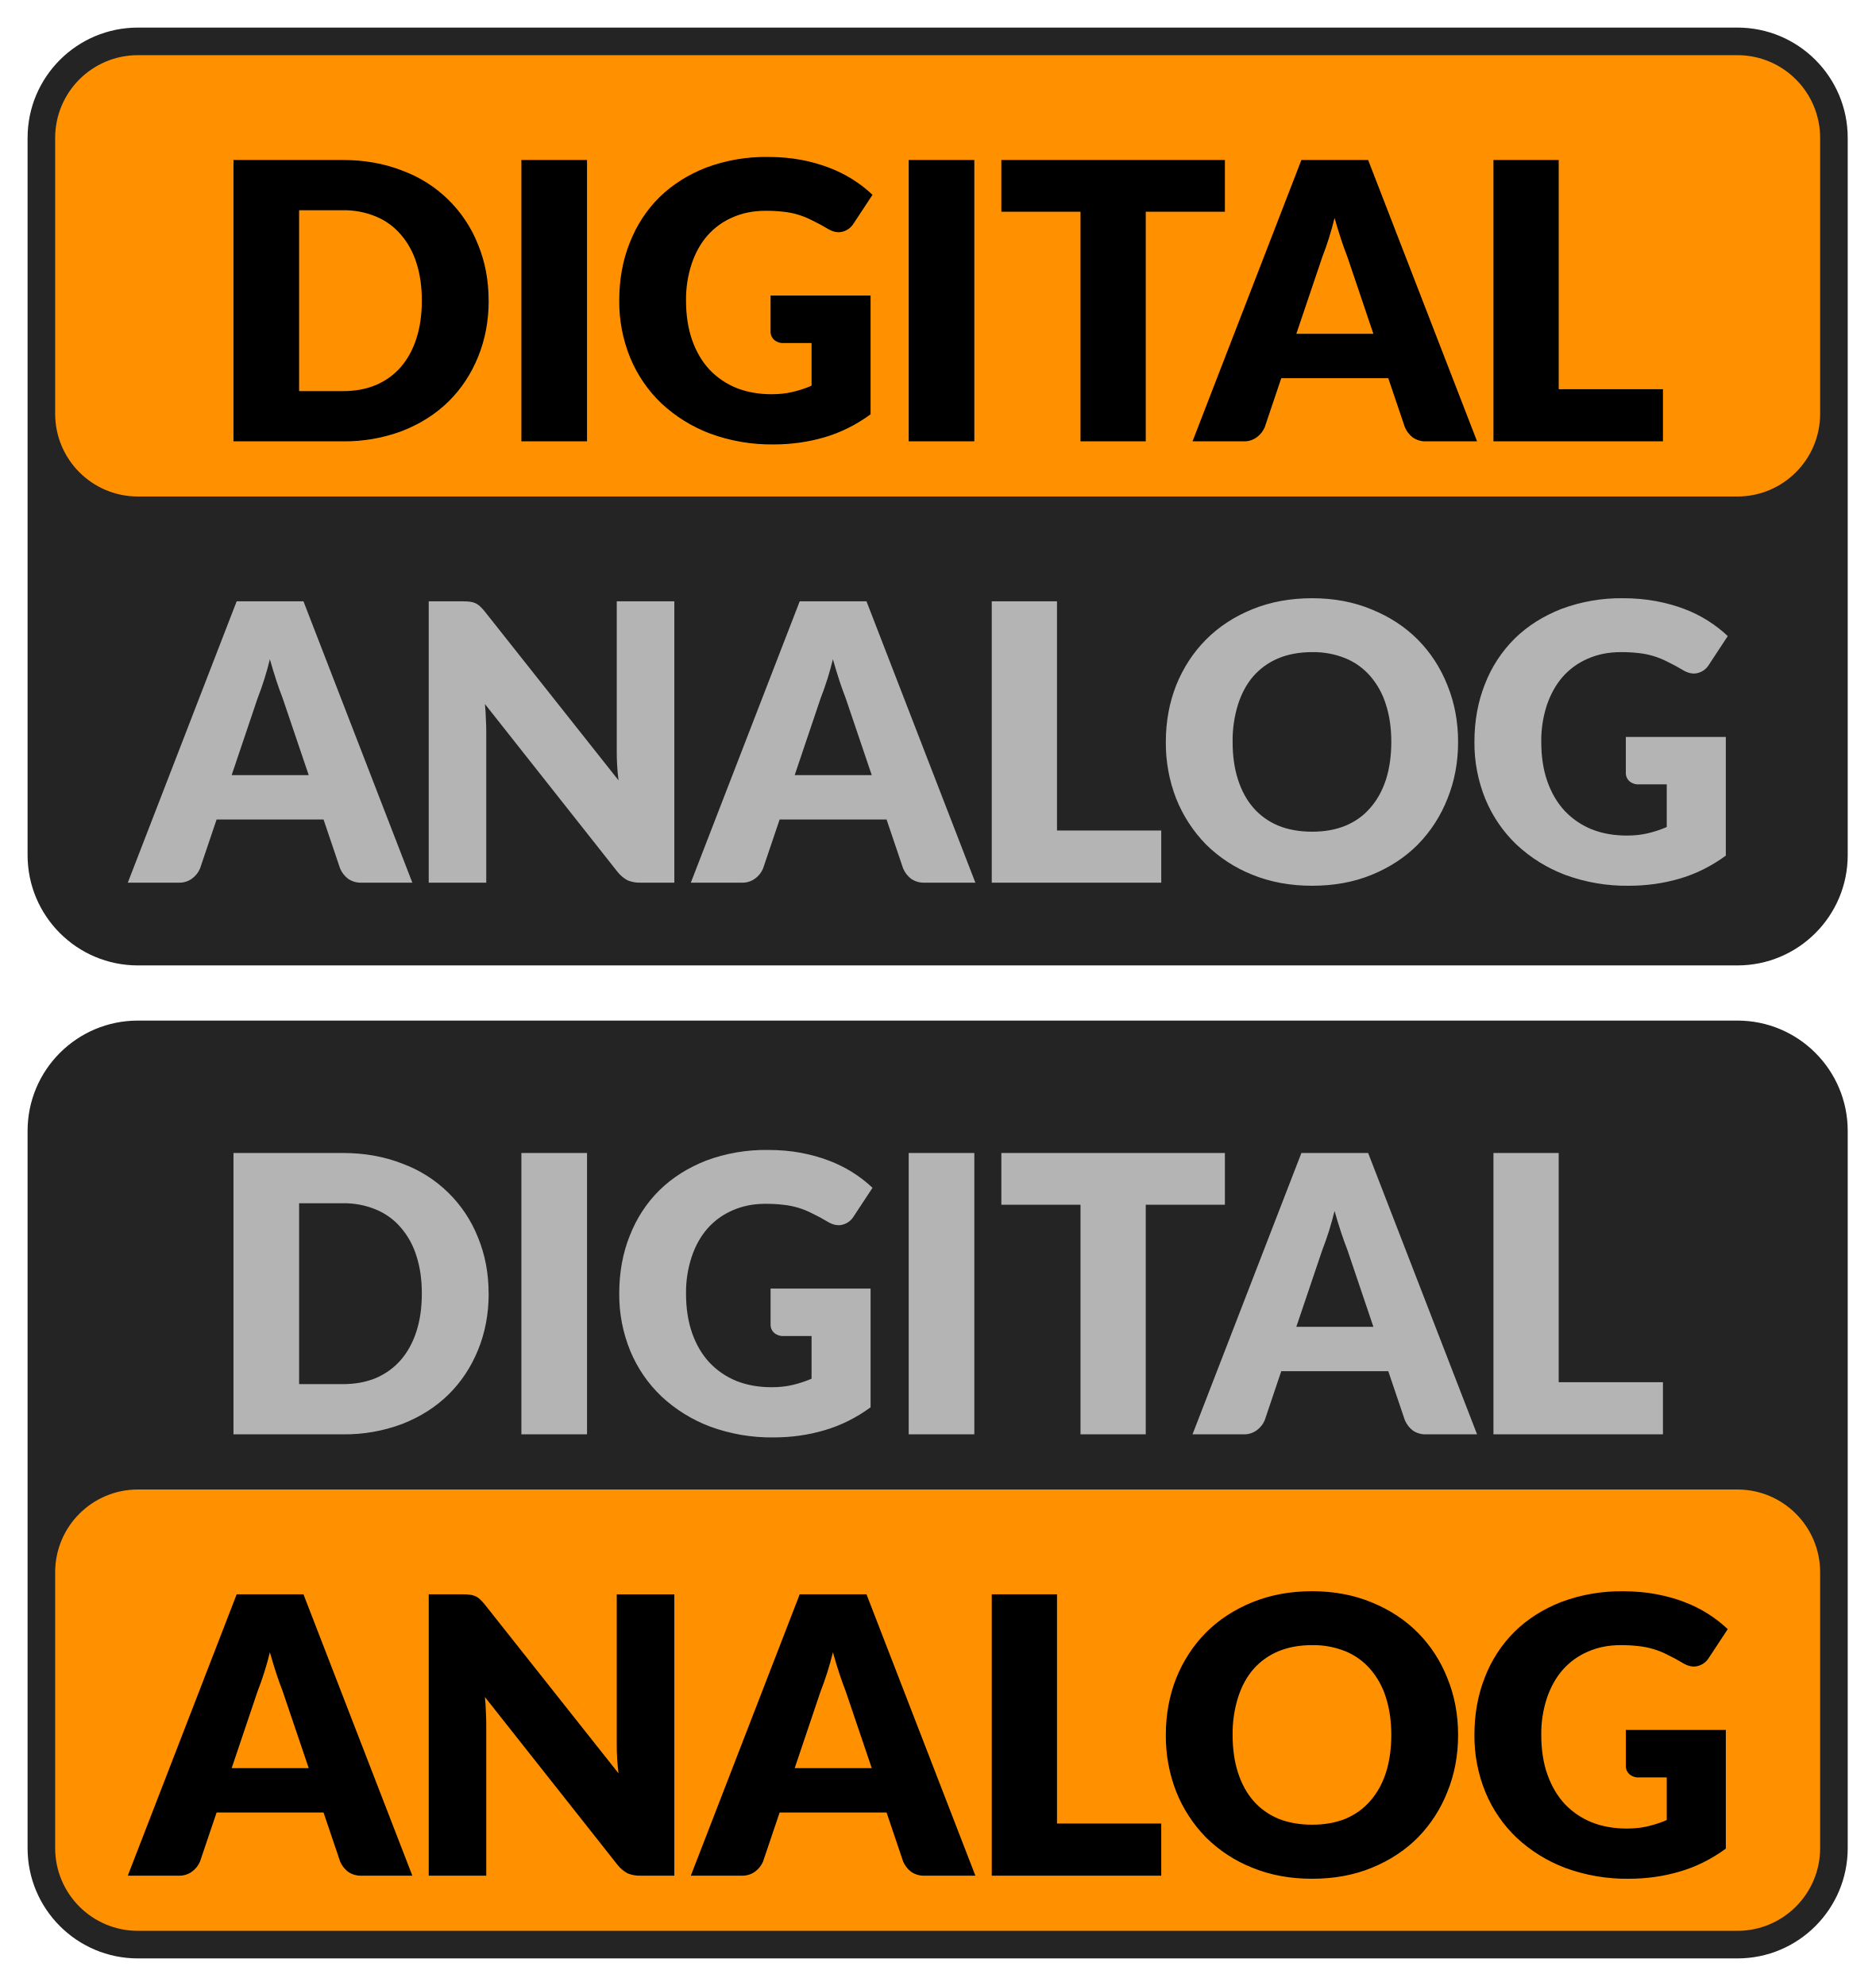
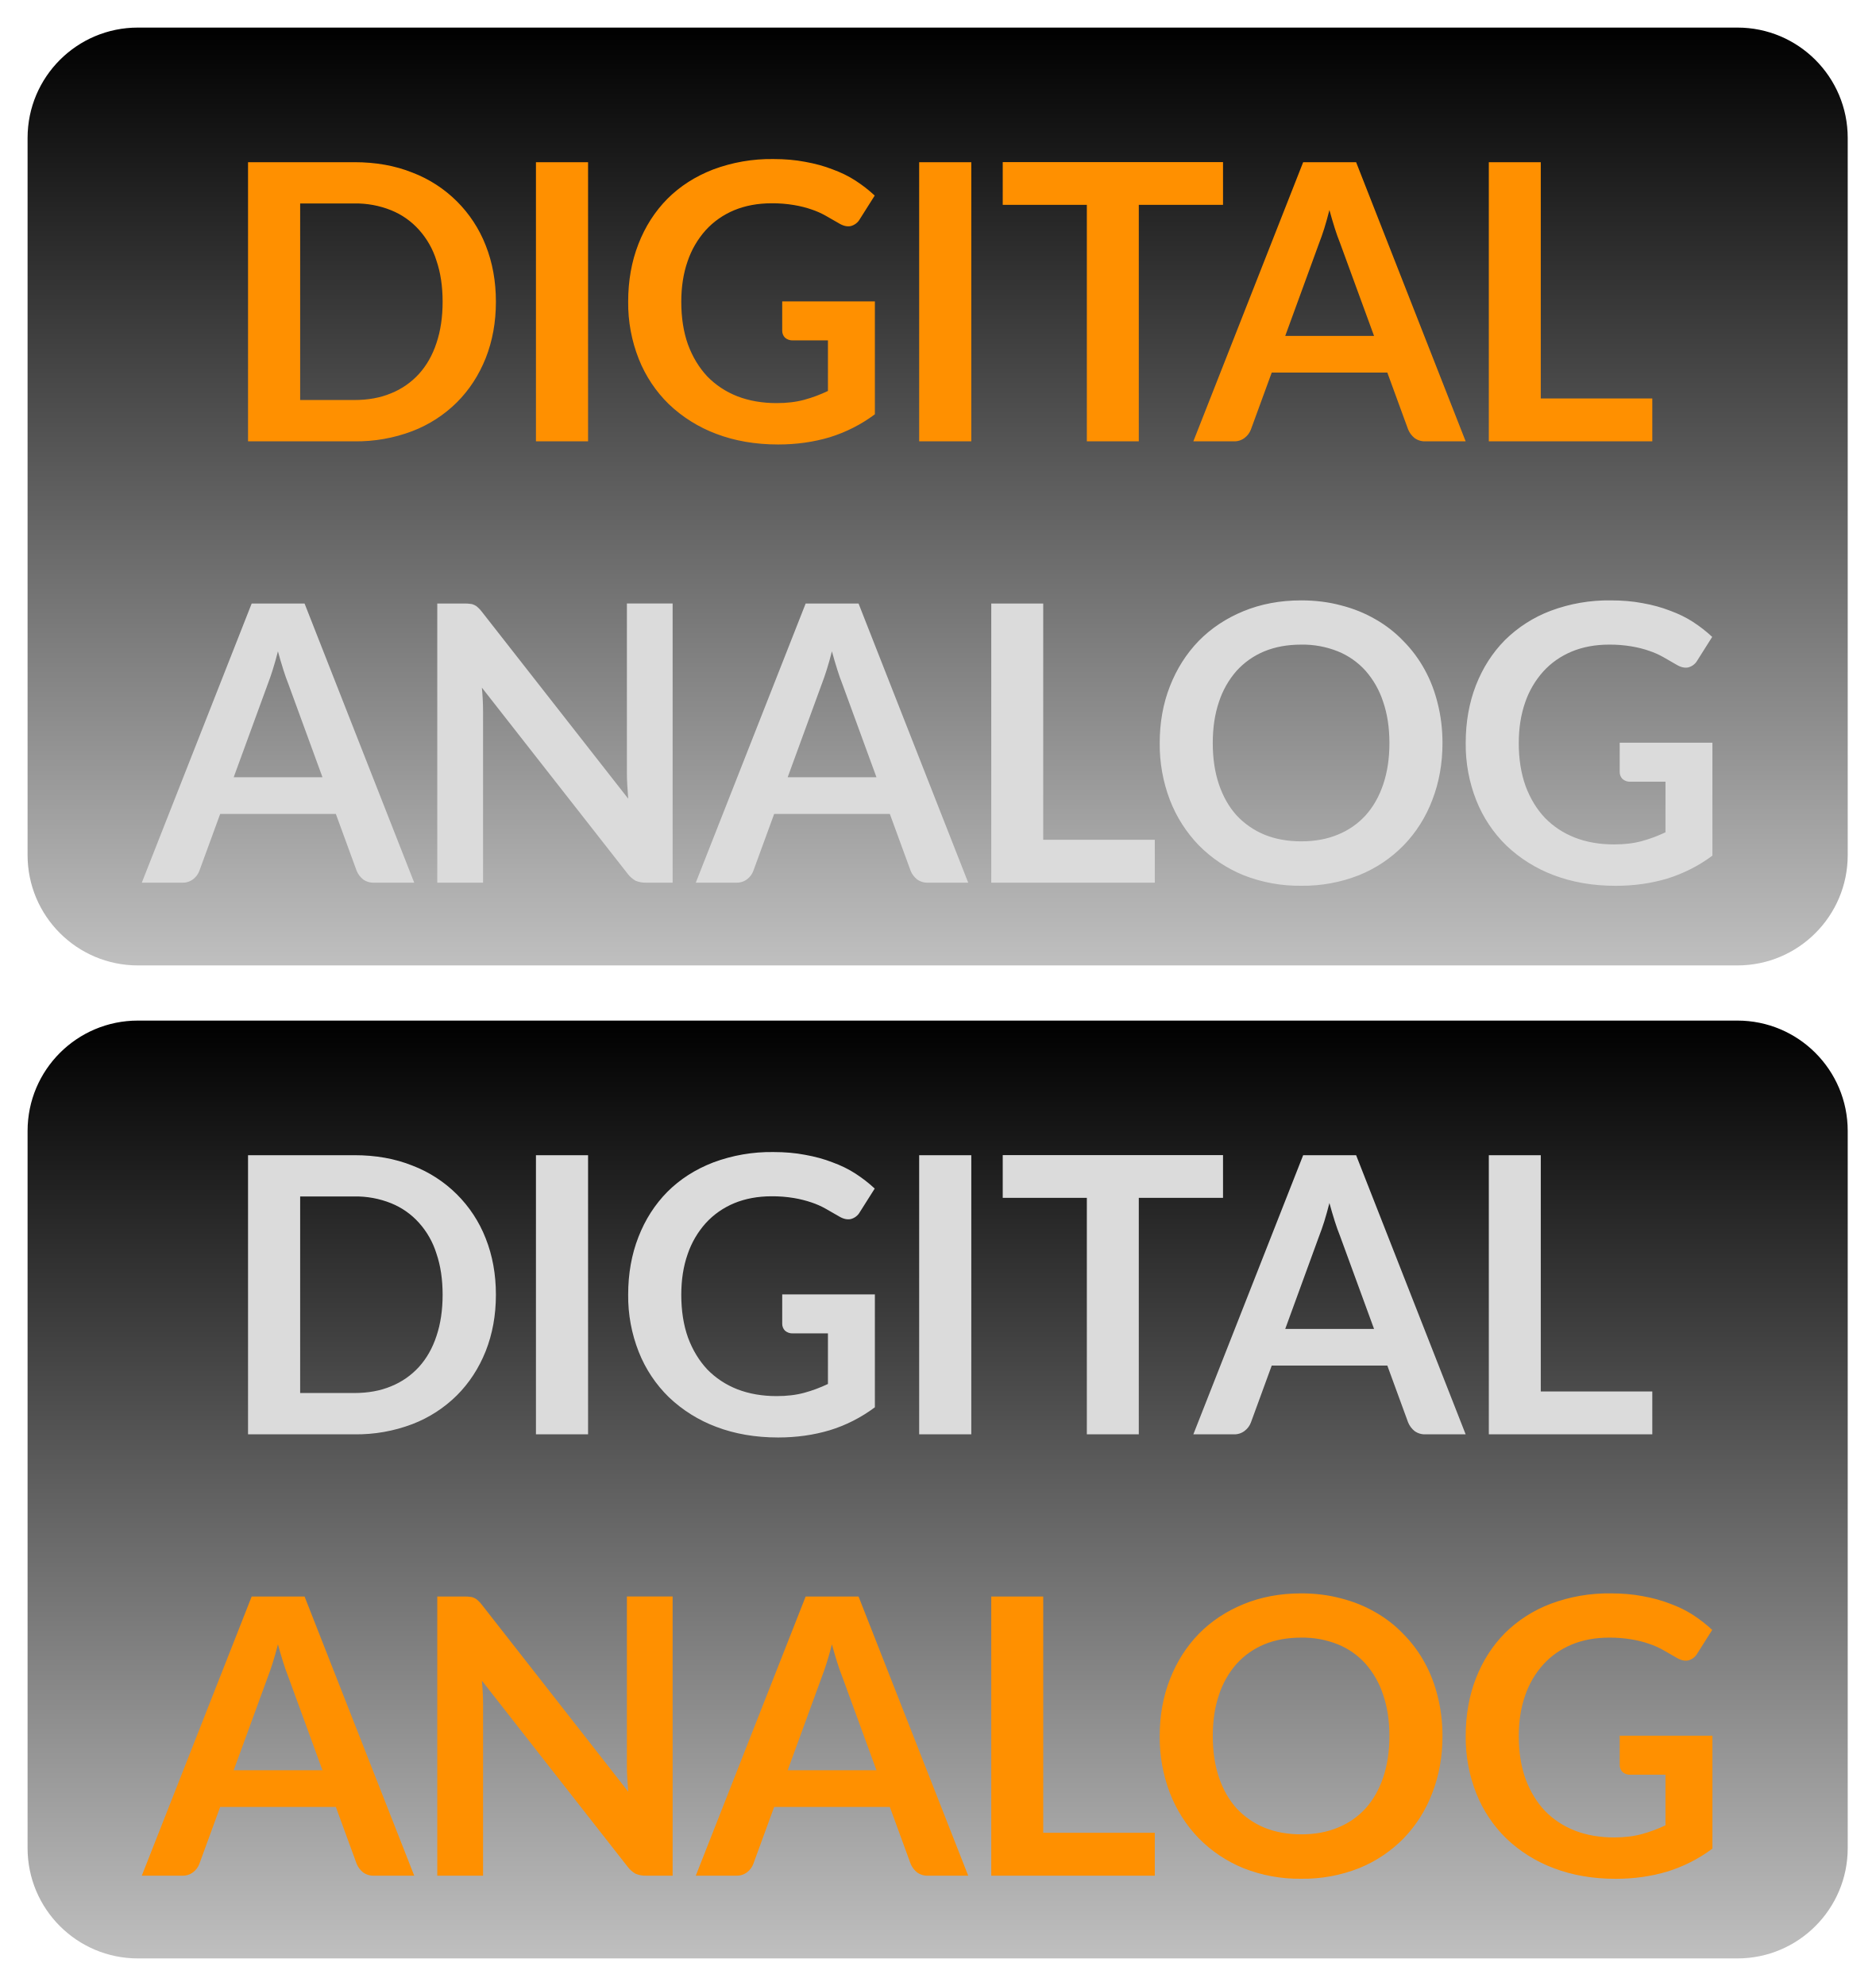
<svg xmlns="http://www.w3.org/2000/svg" width="34" height="36" fill="none">
-   <path d="M.5 2.5a2 2 0 0 1 2-2h29a2 2 0 0 1 2 2v13a2 2 0 0 1-2 2h-29a2 2 0 0 1-2-2v-13Z" fill="#242424" />
-   <rect x="1.5" y="1.5" width="31" height="7" rx="1" fill="#FF9000" />
-   <rect x="1.5" y="1.5" width="31" height="7" rx="1" stroke="#FF9000" />
-   <path d="M8.86 5.449c0 .368-.065.709-.193 1.022-.126.31-.305.58-.536.808-.23.226-.51.404-.836.532A2.964 2.964 0 0 1 6.213 8h-1.98V2.9h1.98c.397 0 .757.065 1.082.193a2.343 2.343 0 0 1 1.372 1.34c.128.31.192.65.192 1.016Zm-1.212 0c0-.252-.032-.48-.098-.683a1.425 1.425 0 0 0-.283-.514 1.183 1.183 0 0 0-.448-.326 1.507 1.507 0 0 0-.606-.115h-.79V7.09h.79c.227 0 .428-.037.606-.112.177-.077.326-.185.448-.325.123-.143.218-.315.283-.518.066-.204.098-.432.098-.686ZM10.643 8h-1.19V2.9h1.19V8Zm3.328-2.643h1.813V7.51c-.261.191-.54.33-.836.417-.294.086-.602.129-.924.129a3.22 3.22 0 0 1-1.148-.196 2.683 2.683 0 0 1-.882-.546 2.418 2.418 0 0 1-.567-.826 2.68 2.68 0 0 1-.2-1.04c0-.38.063-.729.19-1.046.125-.32.305-.595.538-.826.236-.231.52-.41.85-.539a3.088 3.088 0 0 1 1.117-.192c.213 0 .412.017.599.052a2.9 2.9 0 0 1 .514.144 2.359 2.359 0 0 1 .784.49l-.343.521a.33.33 0 0 1-.21.15c-.084.02-.175-.002-.273-.063a3.07 3.07 0 0 0-.266-.143 1.462 1.462 0 0 0-.525-.158 2.679 2.679 0 0 0-.322-.017c-.221 0-.42.04-.598.119a1.28 1.28 0 0 0-.455.329c-.124.142-.22.314-.287.514a2.05 2.05 0 0 0-.102.665c0 .271.038.511.112.721.075.21.18.388.315.533.138.144.301.255.49.332.192.075.403.112.634.112.142 0 .27-.014.385-.042.117-.028.23-.065.34-.112v-.774h-.505a.245.245 0 0 1-.175-.059.198.198 0 0 1-.063-.15v-.652ZM17.665 8h-1.19V2.9h1.19V8Zm4.543-4.162h-1.435V8H19.59V3.838h-1.435V2.9h4.053v.938ZM24.9 6.051l-.472-1.397a6.128 6.128 0 0 1-.112-.311c-.04-.122-.08-.253-.12-.393a5.545 5.545 0 0 1-.223.711l-.47 1.39H24.9ZM26.78 8h-.917a.407.407 0 0 1-.249-.07.469.469 0 0 1-.143-.185l-.301-.89h-1.94l-.3.89a.433.433 0 0 1-.14.178.385.385 0 0 1-.245.077h-.924l1.974-5.1h1.21L26.78 8Zm3.37-.945V8h-3.073V2.9h1.183v4.155h1.89Z" fill="#000" />
-   <path d="m5.597 14.05-.473-1.396a6.198 6.198 0 0 1-.112-.312 10.27 10.27 0 0 1-.119-.392 5.514 5.514 0 0 1-.224.711l-.469 1.39h1.397ZM7.476 16h-.917a.407.407 0 0 1-.248-.07.469.469 0 0 1-.144-.185l-.301-.89H3.927l-.301.89a.433.433 0 0 1-.14.178.385.385 0 0 1-.245.077h-.924l1.974-5.1h1.211L7.476 16Zm4.75-5.1V16h-.617a.568.568 0 0 1-.23-.042.592.592 0 0 1-.183-.154l-2.404-3.042c.009.091.015.18.017.266.005.085.007.164.007.239V16H7.773v-5.1h.623c.051 0 .095.003.13.008a.299.299 0 0 1 .094.027c.028.012.055.03.08.053a.913.913 0 0 1 .088.095l2.426 3.062a4.17 4.17 0 0 1-.032-.546V10.9h1.043Zm3.579 3.15-.473-1.396a6.139 6.139 0 0 1-.112-.312 10.11 10.11 0 0 1-.119-.392 5.545 5.545 0 0 1-.224.711l-.469 1.39h1.397ZM17.684 16h-.917a.407.407 0 0 1-.248-.07.468.468 0 0 1-.144-.185l-.301-.89h-1.939l-.301.89a.434.434 0 0 1-.14.178.385.385 0 0 1-.245.077h-.924l1.974-5.1h1.211l1.974 5.1Zm3.37-.945V16h-3.073v-5.1h1.183v4.155h1.89Zm5.382-1.607c0 .37-.064.712-.193 1.03a2.478 2.478 0 0 1-.535.829c-.231.233-.51.416-.837.55-.324.133-.685.199-1.081.199-.397 0-.759-.067-1.085-.2a2.513 2.513 0 0 1-.84-.549 2.524 2.524 0 0 1-.54-.83 2.763 2.763 0 0 1-.188-1.029c0-.368.063-.711.189-1.029.128-.317.308-.592.539-.825.233-.234.513-.417.84-.55.326-.133.688-.2 1.085-.2.396 0 .757.068 1.081.204.327.133.606.316.837.549.23.233.41.509.535.826.129.317.193.66.193 1.025Zm-1.211 0c0-.252-.033-.478-.098-.678a1.424 1.424 0 0 0-.284-.515 1.199 1.199 0 0 0-.448-.322 1.547 1.547 0 0 0-.605-.112c-.229 0-.433.037-.613.112a1.232 1.232 0 0 0-.451.322c-.122.14-.215.311-.28.514a2.19 2.19 0 0 0-.098.68c0 .254.032.482.098.685.065.201.158.371.28.511.123.14.274.248.451.322.18.073.384.109.613.109.226 0 .428-.036.605-.109.178-.074.327-.181.448-.322.124-.14.218-.31.284-.51.065-.204.098-.432.098-.687Zm4.252-.09h1.813v2.152c-.261.191-.54.33-.837.417-.294.086-.602.129-.924.129a3.22 3.22 0 0 1-1.148-.196 2.683 2.683 0 0 1-.882-.546 2.418 2.418 0 0 1-.567-.826 2.68 2.68 0 0 1-.2-1.04c0-.38.064-.729.19-1.046a2.37 2.37 0 0 1 .539-.826c.236-.231.52-.41.85-.539a3.09 3.09 0 0 1 1.117-.193c.212 0 .412.018.598.053.187.035.359.083.515.143a2.357 2.357 0 0 1 .784.49l-.343.522a.33.33 0 0 1-.21.15c-.084.02-.175-.002-.273-.063a3.063 3.063 0 0 0-.266-.143 1.464 1.464 0 0 0-.525-.158 2.672 2.672 0 0 0-.322-.017c-.222 0-.421.04-.599.119a1.282 1.282 0 0 0-.455.329c-.123.142-.219.314-.287.514a2.05 2.05 0 0 0-.101.665c0 .271.037.511.112.721.075.21.18.388.315.532.138.145.3.256.49.333.191.075.402.112.633.112.143 0 .271-.014.385-.042.117-.028.23-.065.34-.112v-.774h-.504a.245.245 0 0 1-.175-.059.198.198 0 0 1-.063-.15v-.652Z" fill="#B4B4B4" />
-   <path d="M.5 20.5a2 2 0 0 1 2-2h29a2 2 0 0 1 2 2v13a2 2 0 0 1-2 2h-29a2 2 0 0 1-2-2v-13Z" fill="#242424" />
-   <path d="M8.86 23.448c0 .37-.065.71-.193 1.023-.126.31-.305.58-.536.808-.23.226-.51.404-.836.532A2.964 2.964 0 0 1 6.213 26h-1.98v-5.1h1.98c.397 0 .757.065 1.082.193a2.343 2.343 0 0 1 1.372 1.34c.128.31.192.65.192 1.015Zm-1.212 0c0-.252-.032-.479-.098-.682a1.425 1.425 0 0 0-.283-.514 1.183 1.183 0 0 0-.448-.326 1.507 1.507 0 0 0-.606-.115h-.79v3.279h.79c.227 0 .428-.037.606-.112.177-.077.326-.186.448-.326.123-.142.218-.315.283-.518.066-.203.098-.431.098-.686ZM10.643 26h-1.19v-5.1h1.19V26Zm3.328-2.642h1.813v2.152c-.261.191-.54.33-.836.416-.294.087-.602.13-.924.13a3.22 3.22 0 0 1-1.148-.196 2.683 2.683 0 0 1-.882-.546 2.418 2.418 0 0 1-.567-.826 2.68 2.68 0 0 1-.2-1.04c0-.38.063-.729.19-1.046.125-.32.305-.595.538-.826.236-.231.52-.41.85-.539a3.089 3.089 0 0 1 1.117-.192c.213 0 .412.017.599.052.186.035.358.083.514.144a2.36 2.36 0 0 1 .784.49l-.343.521a.33.33 0 0 1-.21.15c-.084.02-.175-.002-.273-.063a3.078 3.078 0 0 0-.266-.143 1.464 1.464 0 0 0-.525-.157 2.672 2.672 0 0 0-.322-.018c-.221 0-.42.04-.598.119a1.281 1.281 0 0 0-.455.329c-.124.142-.22.314-.287.515a2.05 2.05 0 0 0-.102.665c0 .27.038.51.112.72.075.21.18.388.315.532.138.145.301.256.49.333.192.075.403.112.634.112.142 0 .27-.014.385-.042.117-.028.23-.065.34-.112v-.774h-.505a.245.245 0 0 1-.175-.059.198.198 0 0 1-.063-.15v-.651ZM17.665 26h-1.19v-5.1h1.19V26Zm4.543-4.162h-1.435V26H19.59v-4.162h-1.435V20.9h4.053v.939ZM24.9 24.05l-.472-1.396a6.139 6.139 0 0 1-.112-.311 10.11 10.11 0 0 1-.12-.392 5.545 5.545 0 0 1-.223.71l-.47 1.39H24.9ZM26.78 26h-.917a.407.407 0 0 1-.249-.07.468.468 0 0 1-.143-.186l-.301-.889h-1.94l-.3.89a.434.434 0 0 1-.14.178.385.385 0 0 1-.245.077h-.924l1.974-5.1h1.21L26.78 26Zm3.37-.945V26h-3.073v-5.1h1.183v4.155h1.89Z" fill="#B4B4B4" />
-   <rect x="1.5" y="27.5" width="31" height="7" rx="1" fill="#FF9000" />
-   <rect x="1.5" y="27.5" width="31" height="7" rx="1" stroke="#FF9000" />
-   <path d="m5.597 32.05-.473-1.396a6.198 6.198 0 0 1-.112-.311 10.27 10.27 0 0 1-.119-.392 5.514 5.514 0 0 1-.224.71l-.469 1.39h1.397ZM7.476 34h-.917a.407.407 0 0 1-.248-.07.469.469 0 0 1-.144-.185l-.301-.89H3.927l-.301.89a.433.433 0 0 1-.14.178.385.385 0 0 1-.245.077h-.924l1.974-5.1h1.211L7.476 34Zm4.75-5.1V34h-.617a.568.568 0 0 1-.23-.042.592.592 0 0 1-.183-.154l-2.404-3.042c.009.091.015.18.017.267.005.084.007.163.007.238V34H7.773v-5.1h.623c.051 0 .095.003.13.008a.299.299 0 0 1 .094.027c.028.012.055.03.08.053a.913.913 0 0 1 .088.095l2.426 3.062a4.17 4.17 0 0 1-.032-.546v-2.698h1.043Zm3.579 3.15-.473-1.396a6.139 6.139 0 0 1-.112-.311 10.11 10.11 0 0 1-.119-.392 5.545 5.545 0 0 1-.224.71l-.469 1.39h1.397ZM17.684 34h-.917a.407.407 0 0 1-.248-.07.468.468 0 0 1-.144-.185l-.301-.89h-1.939l-.301.89a.434.434 0 0 1-.14.178.385.385 0 0 1-.245.077h-.924l1.974-5.1h1.211l1.974 5.1Zm3.37-.945V34h-3.073v-5.1h1.183v4.155h1.89Zm5.382-1.607c0 .37-.064.712-.193 1.03a2.478 2.478 0 0 1-.535.829c-.231.233-.51.416-.837.55-.324.133-.685.199-1.081.199-.397 0-.759-.066-1.085-.2a2.513 2.513 0 0 1-.84-.549 2.524 2.524 0 0 1-.54-.83 2.763 2.763 0 0 1-.188-1.028c0-.37.063-.712.189-1.03.128-.317.308-.592.539-.826.233-.233.513-.416.84-.549.326-.133.688-.2 1.085-.2.396 0 .757.068 1.081.203.327.133.606.317.837.55.23.233.41.509.535.826.129.317.193.66.193 1.026Zm-1.211 0c0-.252-.033-.478-.098-.678a1.424 1.424 0 0 0-.284-.515 1.199 1.199 0 0 0-.448-.322 1.547 1.547 0 0 0-.605-.112c-.229 0-.433.037-.613.112a1.232 1.232 0 0 0-.451.322c-.122.14-.215.312-.28.515a2.19 2.19 0 0 0-.098.678c0 .255.032.483.098.687.065.2.158.37.28.51.123.14.274.248.451.322.18.073.384.109.613.109.226 0 .428-.036.605-.108.178-.075.327-.183.448-.323.124-.14.218-.31.284-.51.065-.203.098-.432.098-.686Zm4.252-.09h1.813v2.152c-.261.191-.54.33-.837.416-.294.087-.602.13-.924.13a3.22 3.22 0 0 1-1.148-.196 2.683 2.683 0 0 1-.882-.546 2.418 2.418 0 0 1-.567-.826 2.68 2.68 0 0 1-.2-1.04c0-.38.064-.729.19-1.046a2.37 2.37 0 0 1 .539-.826c.236-.231.52-.41.85-.539a3.09 3.09 0 0 1 1.117-.192c.212 0 .412.017.598.052.187.035.359.083.515.144a2.357 2.357 0 0 1 .784.49l-.343.521a.33.33 0 0 1-.21.15c-.084.02-.175-.002-.273-.063a3.063 3.063 0 0 0-.266-.143 1.464 1.464 0 0 0-.525-.157 2.672 2.672 0 0 0-.322-.018c-.222 0-.421.04-.599.119a1.282 1.282 0 0 0-.455.329c-.123.142-.219.314-.287.515a2.05 2.05 0 0 0-.101.665c0 .27.037.51.112.72.075.21.18.388.315.533.138.144.3.255.49.332.191.075.402.112.633.112.143 0 .271-.014.385-.042.117-.028.23-.065.34-.112v-.773h-.504a.245.245 0 0 1-.175-.06.198.198 0 0 1-.063-.15v-.651Z" fill="#000" />
+   <path d="M.5 2.5a2 2 0 0 1 2-2h29a2 2 0 0 1 2 2v13a2 2 0 0 1-2 2h-29a2 2 0 0 1-2-2v-13Z" fill="url(#a)" />
+   <path d="M8.991 5.47c0 .37-.062.711-.185 1.022-.124.31-.298.577-.522.801a2.333 2.333 0 0 1-.808.522A2.851 2.851 0 0 1 6.426 8H4.497V2.94h1.929c.385 0 .735.062 1.05.188a2.31 2.31 0 0 1 1.33 1.32c.123.31.185.65.185 1.022Zm-.966 0c0-.278-.037-.527-.112-.746a1.497 1.497 0 0 0-.318-.56 1.36 1.36 0 0 0-.504-.353 1.715 1.715 0 0 0-.665-.123h-.984v3.563h.984c.247 0 .469-.04.665-.122a1.38 1.38 0 0 0 .504-.35c.14-.154.246-.341.318-.56.075-.222.112-.472.112-.75ZM10.662 8h-.945V2.94h.945V8Zm5.2-2.537V7.51a2.71 2.71 0 0 1-.822.417c-.29.086-.6.13-.931.13-.413 0-.788-.065-1.124-.193a2.533 2.533 0 0 1-.857-.536 2.357 2.357 0 0 1-.546-.819 2.746 2.746 0 0 1-.193-1.04c0-.38.062-.729.186-1.046.123-.317.299-.59.525-.819.229-.229.505-.406.83-.532a2.995 2.995 0 0 1 1.091-.189c.206 0 .397.016.574.05.18.032.346.077.497.136.154.056.294.124.42.206.126.082.242.172.347.27l-.27.427a.264.264 0 0 1-.164.126c-.068.014-.141-.004-.22-.053l-.232-.133a1.473 1.473 0 0 0-.259-.115c-.093-.033-.2-.06-.318-.08a2.315 2.315 0 0 0-.406-.032c-.25 0-.476.042-.68.126-.2.084-.371.204-.514.36a1.624 1.624 0 0 0-.329.564c-.077.219-.115.464-.115.735 0 .289.04.548.122.777.084.226.201.418.35.577.152.156.334.277.546.36.213.082.45.123.71.123.188 0 .354-.02.501-.06.147-.04.29-.093.43-.16V6.17h-.636a.202.202 0 0 1-.144-.05.178.178 0 0 1-.049-.125v-.532h1.68ZM17.61 8h-.945V2.94h.945V8Zm4.563-4.287h-1.526V8h-.942V3.713H18.18v-.774h3.994v.774Zm2.739 2.376-.616-1.683a3.621 3.621 0 0 1-.095-.266 8.49 8.49 0 0 1-.098-.333c-.03.12-.062.231-.094.336a4.347 4.347 0 0 1-.095.27l-.612 1.676h1.61ZM26.574 8h-.728a.317.317 0 0 1-.2-.06.394.394 0 0 1-.115-.153l-.378-1.033h-2.096l-.378 1.033a.336.336 0 0 1-.109.147.303.303 0 0 1-.2.066h-.734l1.991-5.06h.96L26.573 8Zm3.383-.777V8h-2.964V2.94h.942v4.283h2.023Z" fill="#FF9000" />
+   <path d="m5.847 14.09-.616-1.684a3.678 3.678 0 0 1-.094-.266 8.665 8.665 0 0 1-.098-.333c-.03.12-.062.231-.095.336a4.3 4.3 0 0 1-.094.27l-.613 1.676h1.61ZM7.51 16h-.728a.317.317 0 0 1-.2-.06.395.395 0 0 1-.115-.153l-.378-1.033H3.992l-.378 1.033a.335.335 0 0 1-.108.147.303.303 0 0 1-.2.066h-.735l1.992-5.06h.959L7.51 16Zm4.685-5.06V16h-.483a.457.457 0 0 1-.189-.035.47.47 0 0 1-.143-.126l-2.643-3.374c.014.154.021.296.021.427V16h-.83v-5.06h.494c.04 0 .074.001.102.006.03.002.056.01.077.021.023.01.045.025.066.046a.6.6 0 0 1 .07.077l2.653 3.388a9.216 9.216 0 0 1-.017-.242 3.83 3.83 0 0 1-.007-.22v-3.077h.83Zm3.696 3.15-.616-1.684a3.621 3.621 0 0 1-.094-.266 8.506 8.506 0 0 1-.098-.333c-.03.12-.062.231-.095.336a4.34 4.34 0 0 1-.094.27l-.613 1.676h1.61ZM17.554 16h-.728a.317.317 0 0 1-.2-.06.394.394 0 0 1-.115-.153l-.378-1.033h-2.097l-.378 1.033a.336.336 0 0 1-.108.147.303.303 0 0 1-.2.066h-.735l1.992-5.06h.959L17.554 16Zm3.383-.777V16h-2.965v-5.06h.942v4.283h2.023Zm5.216-1.753c0 .37-.062.715-.185 1.032a2.401 2.401 0 0 1-.518.82 2.383 2.383 0 0 1-.809.542 2.76 2.76 0 0 1-1.05.192 2.75 2.75 0 0 1-1.047-.192 2.42 2.42 0 0 1-.811-.543 2.446 2.446 0 0 1-.522-.819 2.818 2.818 0 0 1-.185-1.032c0-.371.061-.714.185-1.03.124-.317.298-.59.522-.822.226-.23.497-.41.811-.539.316-.13.664-.196 1.047-.196.257 0 .498.03.724.091.227.058.434.142.623.252a2.2 2.2 0 0 1 .508.396c.152.154.28.326.385.518.105.19.184.399.238.623.056.224.084.46.084.707Zm-.962 0c0-.278-.038-.527-.113-.746a1.6 1.6 0 0 0-.318-.563 1.362 1.362 0 0 0-.504-.354 1.714 1.714 0 0 0-.665-.122c-.247 0-.47.04-.669.122a1.4 1.4 0 0 0-.503.354 1.6 1.6 0 0 0-.319.563c-.075.22-.112.468-.112.746 0 .277.037.527.112.749.075.219.18.406.319.56.14.151.308.268.503.35.199.081.422.122.669.122.247 0 .469-.04.665-.122a1.38 1.38 0 0 0 .504-.35c.138-.154.244-.341.318-.56.075-.222.113-.472.113-.75Zm5.856-.007v2.047a2.71 2.71 0 0 1-.823.417c-.289.086-.6.13-.93.13-.414 0-.788-.065-1.124-.193a2.533 2.533 0 0 1-.858-.536 2.36 2.36 0 0 1-.546-.819 2.748 2.748 0 0 1-.192-1.04c0-.38.062-.729.185-1.046.124-.317.299-.59.525-.819a2.37 2.37 0 0 1 .83-.532 2.995 2.995 0 0 1 1.092-.189c.205 0 .396.016.574.05.18.032.345.077.497.136.154.056.294.124.42.206.126.082.241.172.346.27l-.27.427a.264.264 0 0 1-.164.126c-.067.014-.14-.004-.22-.053l-.231-.133a1.474 1.474 0 0 0-.26-.115c-.093-.033-.199-.06-.318-.08a2.314 2.314 0 0 0-.406-.032c-.25 0-.476.042-.679.126-.2.084-.372.204-.514.36a1.625 1.625 0 0 0-.33.564c-.076.219-.115.464-.115.735 0 .289.041.548.123.777.084.226.2.418.35.577.151.156.334.277.546.36.212.082.449.123.71.123.187 0 .354-.02.5-.06.148-.04.291-.093.431-.16v-.917h-.637a.202.202 0 0 1-.143-.05.178.178 0 0 1-.05-.125v-.532h1.68Z" fill="#DBDBDB" />
+   <path d="M.5 20.5a2 2 0 0 1 2-2h29a2 2 0 0 1 2 2v13a2 2 0 0 1-2 2h-29a2 2 0 0 1-2-2v-13Z" fill="url(#b)" />
+   <path d="M8.991 23.47c0 .37-.062.711-.185 1.022-.124.31-.298.577-.522.801a2.334 2.334 0 0 1-.808.522 2.85 2.85 0 0 1-1.05.185H4.497v-5.06h1.929c.385 0 .735.062 1.05.188a2.311 2.311 0 0 1 1.33 1.32c.123.31.185.65.185 1.022Zm-.966 0c0-.278-.037-.527-.112-.746a1.497 1.497 0 0 0-.318-.56 1.36 1.36 0 0 0-.504-.353 1.714 1.714 0 0 0-.665-.123h-.984v3.563h.984c.247 0 .469-.04.665-.122a1.38 1.38 0 0 0 .504-.35c.14-.154.246-.341.318-.56.075-.222.112-.472.112-.75ZM10.662 26h-.945v-5.06h.945V26Zm5.2-2.537v2.047c-.256.19-.53.328-.822.417-.29.086-.6.13-.931.13-.413 0-.788-.065-1.124-.193a2.532 2.532 0 0 1-.857-.536 2.357 2.357 0 0 1-.546-.819 2.746 2.746 0 0 1-.193-1.04c0-.38.062-.729.186-1.046.123-.317.299-.59.525-.819.229-.229.505-.406.83-.532a2.995 2.995 0 0 1 1.091-.189c.206 0 .397.016.574.05.18.032.346.077.497.136.154.056.294.124.42.206.126.082.242.172.347.27l-.27.427a.264.264 0 0 1-.164.126c-.068.014-.141-.004-.22-.053l-.232-.133a1.477 1.477 0 0 0-.259-.115 2.04 2.04 0 0 0-.318-.08 2.315 2.315 0 0 0-.406-.032c-.25 0-.476.042-.68.126-.2.084-.371.204-.514.36a1.624 1.624 0 0 0-.329.564c-.077.219-.115.464-.115.735 0 .289.04.548.122.777.084.226.201.418.35.577.152.156.334.277.546.36.213.082.45.123.71.123.188 0 .354-.02.501-.06.147-.04.29-.093.43-.16v-.917h-.636a.202.202 0 0 1-.144-.05.178.178 0 0 1-.049-.125v-.532h1.68ZM17.61 26h-.945v-5.06h.945V26Zm4.563-4.287h-1.526V26h-.942v-4.287H18.18v-.774h3.994v.774Zm2.739 2.376-.616-1.683a3.621 3.621 0 0 1-.095-.266 8.506 8.506 0 0 1-.098-.333c-.03.12-.062.231-.094.336a4.34 4.34 0 0 1-.095.27l-.612 1.676h1.61ZM26.574 26h-.728a.317.317 0 0 1-.2-.06.394.394 0 0 1-.115-.153l-.378-1.033h-2.096l-.378 1.033a.336.336 0 0 1-.109.147.303.303 0 0 1-.2.066h-.734l1.991-5.06h.96L26.573 26Zm3.383-.777V26h-2.964v-5.06h.942v4.283h2.023Z" fill="#DBDBDB" />
+   <path d="m5.847 32.09-.616-1.684a3.678 3.678 0 0 1-.094-.266 8.665 8.665 0 0 1-.098-.333c-.03.12-.062.231-.095.336a4.3 4.3 0 0 1-.094.27l-.613 1.676h1.61ZM7.51 34h-.728a.317.317 0 0 1-.2-.06.395.395 0 0 1-.115-.153l-.378-1.033H3.992l-.378 1.033a.335.335 0 0 1-.108.147.303.303 0 0 1-.2.066h-.735l1.992-5.06h.959L7.51 34Zm4.685-5.06V34h-.483a.457.457 0 0 1-.189-.035.47.47 0 0 1-.143-.126l-2.643-3.374c.014.154.021.296.021.427V34h-.83v-5.06h.494c.04 0 .074.001.102.006.03.002.056.01.077.021.023.01.045.025.066.046a.6.6 0 0 1 .07.077l2.653 3.388a9.216 9.216 0 0 1-.017-.242 3.83 3.83 0 0 1-.007-.22v-3.077h.83Zm3.696 3.15-.616-1.684a3.621 3.621 0 0 1-.094-.266 8.506 8.506 0 0 1-.098-.333c-.03.12-.062.231-.095.336a4.34 4.34 0 0 1-.094.27l-.613 1.676h1.61ZM17.554 34h-.728a.317.317 0 0 1-.2-.06.394.394 0 0 1-.115-.153l-.378-1.033h-2.097l-.378 1.033a.336.336 0 0 1-.108.147.303.303 0 0 1-.2.066h-.735l1.992-5.06h.959L17.554 34Zm3.383-.777V34h-2.965v-5.06h.942v4.283h2.023Zm5.216-1.753c0 .37-.062.715-.185 1.032a2.401 2.401 0 0 1-.518.82 2.383 2.383 0 0 1-.809.542 2.76 2.76 0 0 1-1.05.192 2.75 2.75 0 0 1-1.047-.192 2.42 2.42 0 0 1-.811-.543 2.446 2.446 0 0 1-.522-.819 2.818 2.818 0 0 1-.185-1.032c0-.371.061-.714.185-1.03.124-.317.298-.59.522-.822.226-.23.497-.41.811-.539.316-.13.664-.196 1.047-.196.257 0 .498.03.724.091.227.058.434.142.623.252a2.2 2.2 0 0 1 .508.396c.152.154.28.326.385.518.105.19.184.399.238.623.056.224.084.46.084.707Zm-.962 0c0-.278-.038-.527-.113-.746a1.6 1.6 0 0 0-.318-.563 1.362 1.362 0 0 0-.504-.354 1.714 1.714 0 0 0-.665-.122c-.247 0-.47.04-.669.122a1.4 1.4 0 0 0-.503.354 1.6 1.6 0 0 0-.319.563c-.075.22-.112.468-.112.746 0 .277.037.527.112.749.075.219.18.406.319.56.14.151.308.268.503.35.199.081.422.122.669.122.247 0 .469-.04.665-.122a1.38 1.38 0 0 0 .504-.35c.138-.154.244-.341.318-.56.075-.222.113-.472.113-.75Zm5.856-.007v2.047a2.71 2.71 0 0 1-.823.417c-.289.086-.6.13-.93.13-.414 0-.788-.065-1.124-.193a2.533 2.533 0 0 1-.858-.536 2.36 2.36 0 0 1-.546-.819 2.748 2.748 0 0 1-.192-1.04c0-.38.062-.729.185-1.046.124-.317.299-.59.525-.819a2.37 2.37 0 0 1 .83-.532 2.995 2.995 0 0 1 1.092-.189c.205 0 .396.016.574.05.18.032.345.077.497.136.154.056.294.124.42.206.126.082.241.172.346.27l-.27.427a.264.264 0 0 1-.164.126c-.067.014-.14-.004-.22-.053l-.231-.133a1.474 1.474 0 0 0-.26-.115c-.093-.033-.199-.06-.318-.08a2.314 2.314 0 0 0-.406-.032c-.25 0-.476.042-.679.126-.2.084-.372.204-.514.36a1.625 1.625 0 0 0-.33.564c-.076.219-.115.464-.115.735 0 .289.041.548.123.777.084.226.2.418.35.577.151.156.334.277.546.36.212.082.449.123.71.123.187 0 .354-.02.5-.06.148-.04.291-.093.431-.16v-.917h-.637a.202.202 0 0 1-.143-.05.178.178 0 0 1-.05-.125v-.532h1.68Z" fill="#FF9000" />
+   <defs>
+     <linearGradient id="a" x1="17" y1=".5" x2="17" y2="17.5" gradientUnits="userSpaceOnUse">
+       <stop />
+       <stop offset="1" stop-opacity=".25" />
+     </linearGradient>
+     <linearGradient id="b" x1="17" y1="18.5" x2="17" y2="35.5" gradientUnits="userSpaceOnUse">
+       <stop />
+       <stop offset="1" stop-opacity=".25" />
+     </linearGradient>
+   </defs>
</svg>
